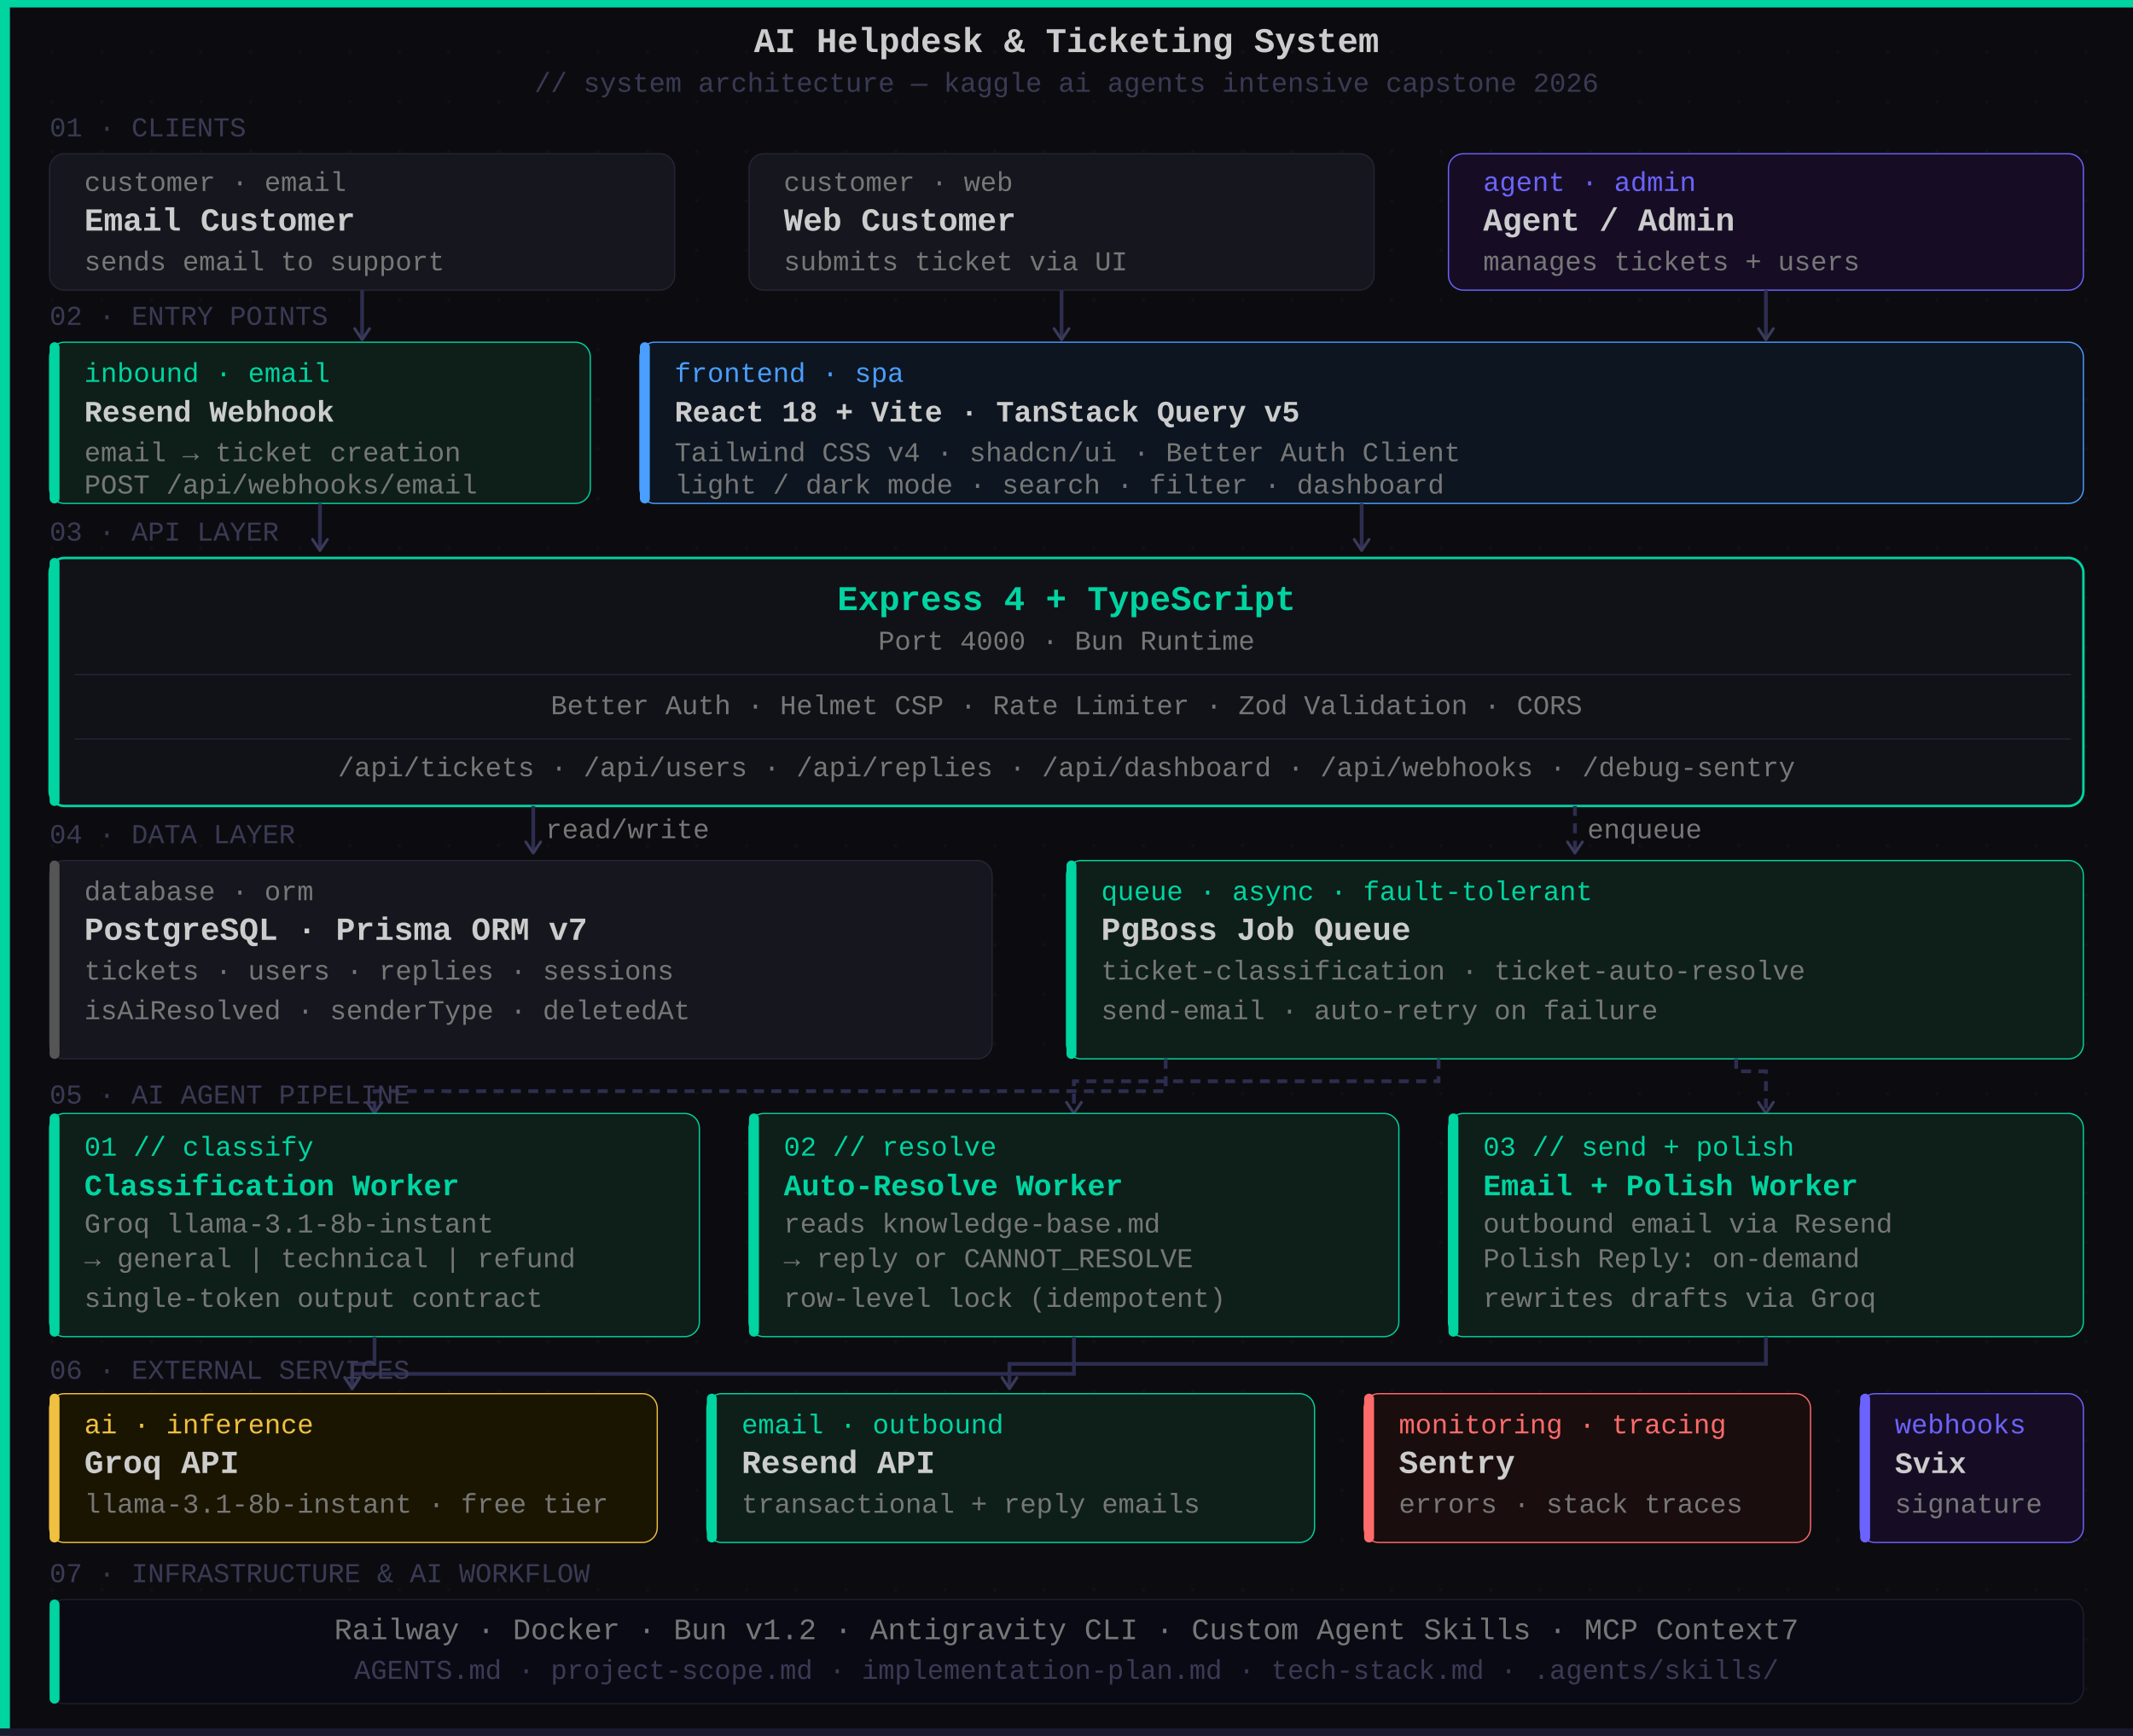
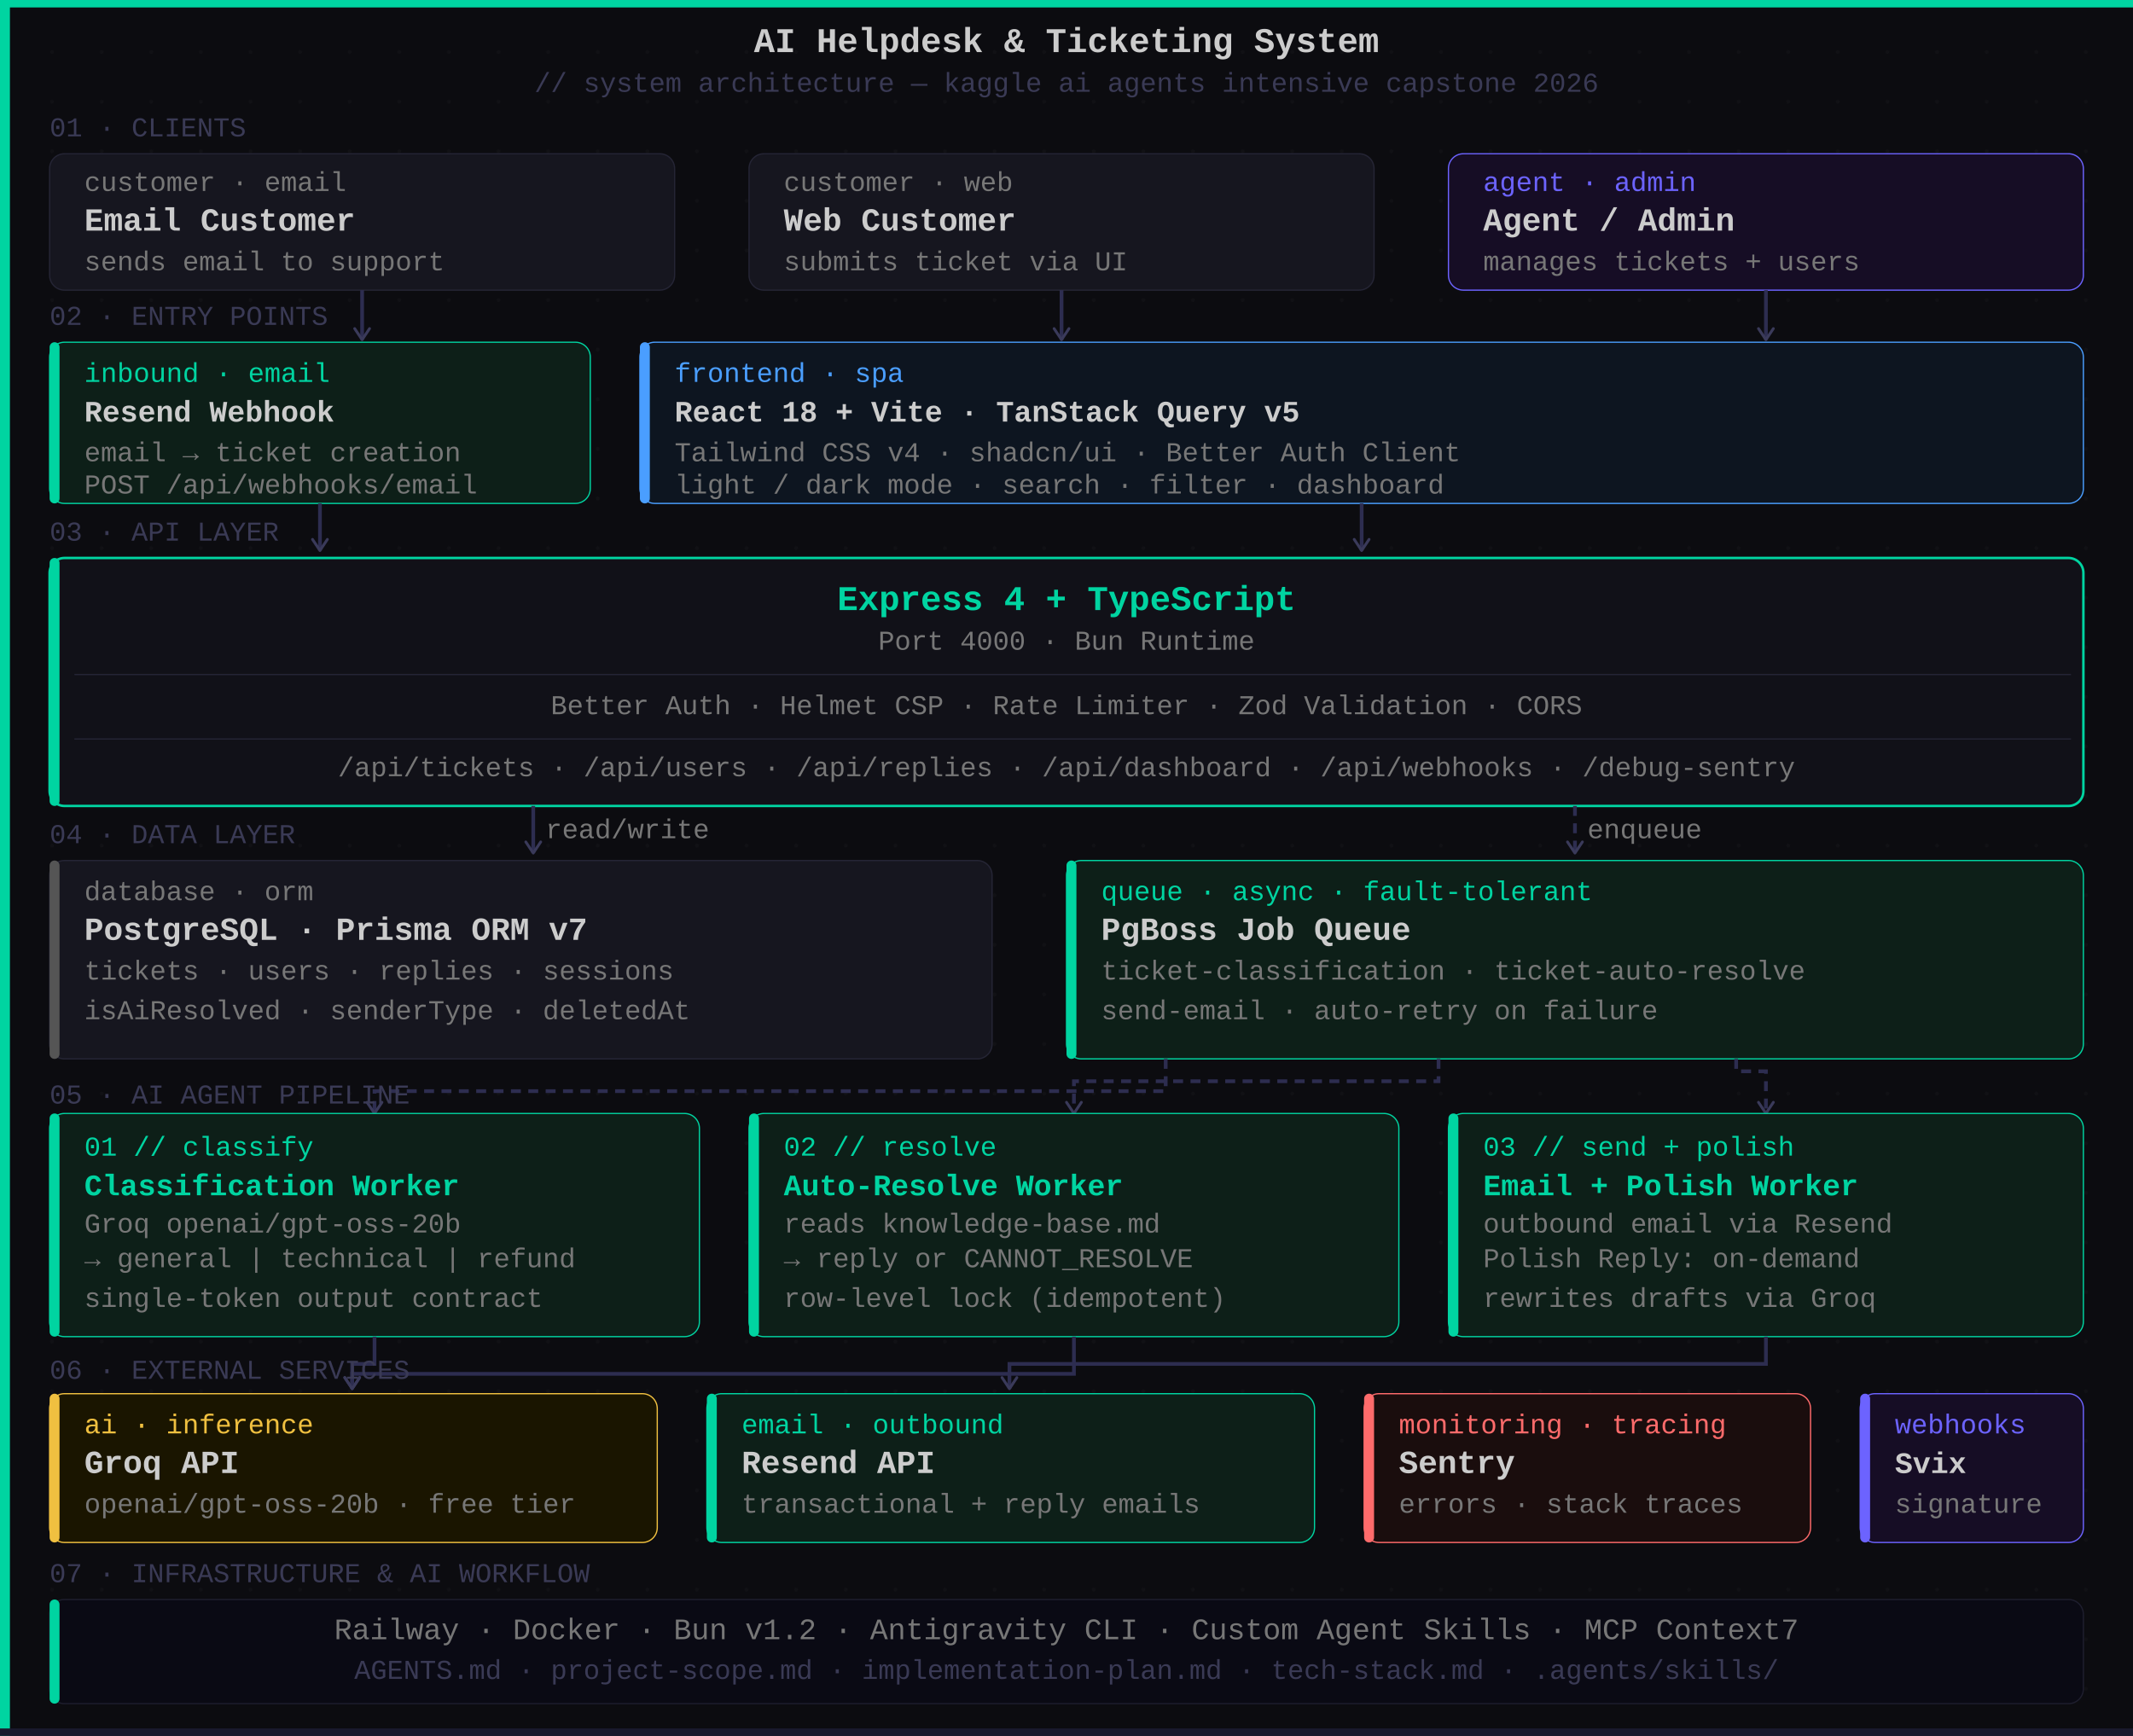
<svg xmlns="http://www.w3.org/2000/svg" width="860" height="700" viewBox="0 0 860 700" role="img">
  <defs>
    <marker id="a" viewBox="0 0 10 10" refX="8" refY="5" markerWidth="5" markerHeight="5" orient="auto-start-reverse">
      <path d="M2 1L8 5L2 9" fill="none" stroke="#3a3a5a" stroke-width="1.5" stroke-linecap="round" stroke-linejoin="round" />
    </marker>
    <pattern id="dp" x="0" y="0" width="20" height="20" patternUnits="userSpaceOnUse">
      <circle cx="1" cy="1" r=".8" fill="#fff" opacity=".02" />
    </pattern>
  </defs>
  <style>
text{font-family:'Courier New',Courier,monospace}
.wh{fill:#e8e8e8}.lt{fill:#cccccc}.md{fill:#777}.dm{fill:#3a3a55}
.tgn{fill:#00d4a1}.tpu{fill:#6c63ff}.tye{fill:#f0c040}.tbl{fill:#4a9eff}.trd{fill:#ff6b6b}
.box{fill:#16161f;stroke:#252535;stroke-width:.5}
.api{fill:#111118;stroke:#00d4a1;stroke-width:1}
.boxg{fill:#0d1f18;stroke:#00d4a1;stroke-width:.5}
.boxp{fill:#160d25;stroke:#6c63ff;stroke-width:.5}
.boxy{fill:#1a1500;stroke:#f0c040;stroke-width:.5}
.boxb{fill:#0d1520;stroke:#4a9eff;stroke-width:.5}
.boxr{fill:#1a0d0d;stroke:#ff6b6b;stroke-width:.5}
.inf{fill:#0a0a14;stroke:#1e1e2e;stroke-width:.5}
.arr{stroke:#2d2d50;stroke-width:1.5;fill:none;marker-end:url(#a)}
.arrd{stroke:#2d2d50;stroke-width:1.5;fill:none;stroke-dasharray:4,3;marker-end:url(#a)}
.div{stroke:#252535;stroke-width:.5}
</style>
  <rect width="860" height="700" fill="#0c0c10" />
  <rect width="860" height="700" fill="url(#dp)" />
  <rect width="860" height="3" fill="#00d4a1" />
  <rect width="4" height="700" fill="#00d4a1" />
  <rect y="697" width="860" height="3" fill="#1a1a2e" />
  <text x="430" y="21" text-anchor="middle" font-size="14" font-weight="700" class="lt">AI Helpdesk &amp; Ticketing System</text>
  <text x="430" y="37" text-anchor="middle" font-size="11" class="dm">// system architecture — kaggle ai agents intensive capstone 2026</text>
  <text x="20" y="55" font-size="11" class="dm">01 · CLIENTS</text>
  <rect x="20" y="62" width="252" height="55" rx="6" class="box" />
  <text x="34" y="77" font-size="11" class="md">customer · email</text>
  <text x="34" y="93" font-size="13" font-weight="600" class="lt">Email Customer</text>
  <text x="34" y="109" font-size="11" class="md">sends email to support</text>
  <rect x="302" y="62" width="252" height="55" rx="6" class="box" />
  <text x="316" y="77" font-size="11" class="md">customer · web</text>
  <text x="316" y="93" font-size="13" font-weight="600" class="lt">Web Customer</text>
  <text x="316" y="109" font-size="11" class="md">submits ticket via UI</text>
  <rect x="584" y="62" width="256" height="55" rx="6" class="boxp" />
  <text x="598" y="77" font-size="11" class="tpu">agent · admin</text>
  <text x="598" y="93" font-size="13" font-weight="600" class="lt">Agent / Admin</text>
  <text x="598" y="109" font-size="11" class="md">manages tickets + users</text>
  <line x1="146" y1="117" x2="146" y2="137" class="arr" />
  <line x1="428" y1="117" x2="428" y2="137" class="arr" />
  <line x1="712" y1="117" x2="712" y2="137" class="arr" />
  <text x="20" y="131" font-size="11" class="dm">02 · ENTRY POINTS</text>
  <rect x="20" y="138" width="218" height="65" rx="6" class="boxg" />
  <rect x="20" y="138" width="4" height="65" rx="2" fill="#00d4a1" />
  <text x="34" y="154" font-size="11" class="tgn">inbound · email</text>
  <text x="34" y="170" font-size="12" font-weight="600" class="lt">Resend Webhook</text>
  <text x="34" y="186" font-size="11" class="md">email → ticket creation</text>
  <text x="34" y="199" font-size="11" class="md">POST /api/webhooks/email</text>
  <rect x="258" y="138" width="582" height="65" rx="6" class="boxb" />
  <rect x="258" y="138" width="4" height="65" rx="2" fill="#4a9eff" />
  <text x="272" y="154" font-size="11" class="tbl">frontend · spa</text>
  <text x="272" y="170" font-size="12" font-weight="600" class="lt">React 18 + Vite · TanStack Query v5</text>
  <text x="272" y="186" font-size="11" class="md">Tailwind CSS v4 · shadcn/ui · Better Auth Client</text>
  <text x="272" y="199" font-size="11" class="md">light / dark mode · search · filter · dashboard</text>
  <line x1="129" y1="203" x2="129" y2="222" class="arr" />
  <line x1="549" y1="203" x2="549" y2="222" class="arr" />
  <text x="20" y="218" font-size="11" class="dm">03 · API LAYER</text>
  <rect x="20" y="225" width="820" height="100" rx="6" class="api" />
  <rect x="20" y="225" width="4" height="100" rx="2" fill="#00d4a1" />
  <text x="430" y="246" text-anchor="middle" font-size="14" font-weight="700" class="tgn">Express 4 + TypeScript</text>
  <text x="430" y="262" text-anchor="middle" font-size="11" class="md">Port 4000 · Bun Runtime</text>
  <line x1="30" y1="272" x2="835" y2="272" class="div" />
  <text x="430" y="288" text-anchor="middle" font-size="11" class="md">Better Auth  ·  Helmet CSP  ·  Rate Limiter  ·  Zod Validation  ·  CORS</text>
  <line x1="30" y1="298" x2="835" y2="298" class="div" />
  <text x="430" y="313" text-anchor="middle" font-size="11" class="md">/api/tickets  ·  /api/users  ·  /api/replies  ·  /api/dashboard  ·  /api/webhooks  ·  /debug-sentry</text>
  <line x1="215" y1="325" x2="215" y2="344" class="arr" />
  <text x="220" y="338" font-size="11" class="md">read/write</text>
  <line x1="635" y1="325" x2="635" y2="344" class="arrd" />
  <text x="640" y="338" font-size="11" class="md">enqueue</text>
  <text x="20" y="340" font-size="11" class="dm">04 · DATA LAYER</text>
  <rect x="20" y="347" width="380" height="80" rx="6" class="box" />
  <rect x="20" y="347" width="4" height="80" rx="2" fill="#555" />
  <text x="34" y="363" font-size="11" class="md">database · orm</text>
  <text x="34" y="379" font-size="13" font-weight="600" class="lt">PostgreSQL · Prisma ORM v7</text>
  <text x="34" y="395" font-size="11" class="md">tickets · users · replies · sessions</text>
  <text x="34" y="411" font-size="11" class="md">isAiResolved · senderType · deletedAt</text>
  <rect x="430" y="347" width="410" height="80" rx="6" class="boxg" />
  <rect x="430" y="347" width="4" height="80" rx="2" fill="#00d4a1" />
  <text x="444" y="363" font-size="11" class="tgn">queue · async · fault-tolerant</text>
  <text x="444" y="379" font-size="13" font-weight="600" class="lt">PgBoss Job Queue</text>
  <text x="444" y="395" font-size="11" class="md">ticket-classification  ·  ticket-auto-resolve</text>
  <text x="444" y="411" font-size="11" class="md">send-email  ·  auto-retry on failure</text>
  <path d="M 470,427 L 470,440 L 151,440 L 151,449" class="arrd" />
  <path d="M 580,427 L 580,436 L 433,436 L 433,449" class="arrd" />
  <path d="M 700,427 L 700,432 L 712,432 L 712,449" class="arrd" />
  <text x="20" y="445" font-size="11" class="dm">05 · AI AGENT PIPELINE</text>
  <rect x="20" y="449" width="262" height="90" rx="6" class="boxg" />
  <rect x="20" y="449" width="4" height="90" rx="2" fill="#00d4a1" />
  <text x="34" y="466" font-size="11" class="tgn">01 // classify</text>
  <text x="34" y="482" font-size="12" font-weight="600" class="tgn">Classification Worker</text>
-   <text x="34" y="497" font-size="11" class="md">Groq llama-3.1-8b-instant</text>
+   <text x="34" y="497" font-size="11" class="md">Groq openai/gpt-oss-20b</text>
  <text x="34" y="511" font-size="11" class="md">→ general | technical | refund</text>
  <text x="34" y="527" font-size="11" class="md">single-token output contract</text>
  <rect x="302" y="449" width="262" height="90" rx="6" class="boxg" />
  <rect x="302" y="449" width="4" height="90" rx="2" fill="#00d4a1" />
  <text x="316" y="466" font-size="11" class="tgn">02 // resolve</text>
  <text x="316" y="482" font-size="12" font-weight="600" class="tgn">Auto-Resolve Worker</text>
  <text x="316" y="497" font-size="11" class="md">reads knowledge-base.md</text>
  <text x="316" y="511" font-size="11" class="md">→ reply or CANNOT_RESOLVE</text>
  <text x="316" y="527" font-size="11" class="md">row-level lock (idempotent)</text>
  <rect x="584" y="449" width="256" height="90" rx="6" class="boxg" />
  <rect x="584" y="449" width="4" height="90" rx="2" fill="#00d4a1" />
  <text x="598" y="466" font-size="11" class="tgn">03 // send + polish</text>
  <text x="598" y="482" font-size="12" font-weight="600" class="tgn">Email + Polish Worker</text>
  <text x="598" y="497" font-size="11" class="md">outbound email via Resend</text>
  <text x="598" y="511" font-size="11" class="md">Polish Reply: on-demand</text>
  <text x="598" y="527" font-size="11" class="md">rewrites drafts via Groq</text>
  <path d="M 151,539 L 151,550 L 142,550 L 142,560" class="arr" />
  <path d="M 433,539 L 433,554 L 142,554 L 142,560" class="arr" />
  <path d="M 712,539 L 712,550 L 407,550 L 407,560" class="arr" />
  <text x="20" y="556" font-size="11" class="dm">06 · EXTERNAL SERVICES</text>
  <rect x="20" y="562" width="245" height="60" rx="6" class="boxy" />
  <rect x="20" y="562" width="4" height="60" rx="2" fill="#f0c040" />
  <text x="34" y="578" font-size="11" class="tye">ai · inference</text>
  <text x="34" y="594" font-size="13" font-weight="600" class="lt">Groq API</text>
-   <text x="34" y="610" font-size="11" class="md">llama-3.1-8b-instant · free tier</text>
+   <text x="34" y="610" font-size="11" class="md">openai/gpt-oss-20b · free tier</text>
  <rect x="285" y="562" width="245" height="60" rx="6" class="boxg" />
  <rect x="285" y="562" width="4" height="60" rx="2" fill="#00d4a1" />
  <text x="299" y="578" font-size="11" class="tgn">email · outbound</text>
  <text x="299" y="594" font-size="13" font-weight="600" class="lt">Resend API</text>
  <text x="299" y="610" font-size="11" class="md">transactional + reply emails</text>
  <rect x="550" y="562" width="180" height="60" rx="6" class="boxr" />
  <rect x="550" y="562" width="4" height="60" rx="2" fill="#ff6b6b" />
  <text x="564" y="578" font-size="11" class="trd">monitoring · tracing</text>
  <text x="564" y="594" font-size="13" font-weight="600" class="lt">Sentry</text>
  <text x="564" y="610" font-size="11" class="md">errors · stack traces</text>
  <rect x="750" y="562" width="90" height="60" rx="6" class="boxp" />
  <rect x="750" y="562" width="4" height="60" rx="2" fill="#6c63ff" />
  <text x="764" y="578" font-size="11" class="tpu">webhooks</text>
  <text x="764" y="594" font-size="12" font-weight="600" class="lt">Svix</text>
  <text x="764" y="610" font-size="11" class="md">signature</text>
  <text x="20" y="638" font-size="11" class="dm">07 · INFRASTRUCTURE &amp; AI WORKFLOW</text>
  <rect x="20" y="645" width="820" height="42" rx="6" class="inf" />
  <rect x="20" y="645" width="4" height="42" rx="2" fill="#00d4a1" />
  <text x="430" y="661" text-anchor="middle" font-size="12" class="md">Railway  ·  Docker  ·  Bun v1.2  ·  Antigravity CLI  ·  Custom Agent Skills  ·  MCP Context7</text>
  <text x="430" y="677" text-anchor="middle" font-size="11" class="dm">AGENTS.md  ·  project-scope.md  ·  implementation-plan.md  ·  tech-stack.md  ·  .agents/skills/</text>
</svg>
